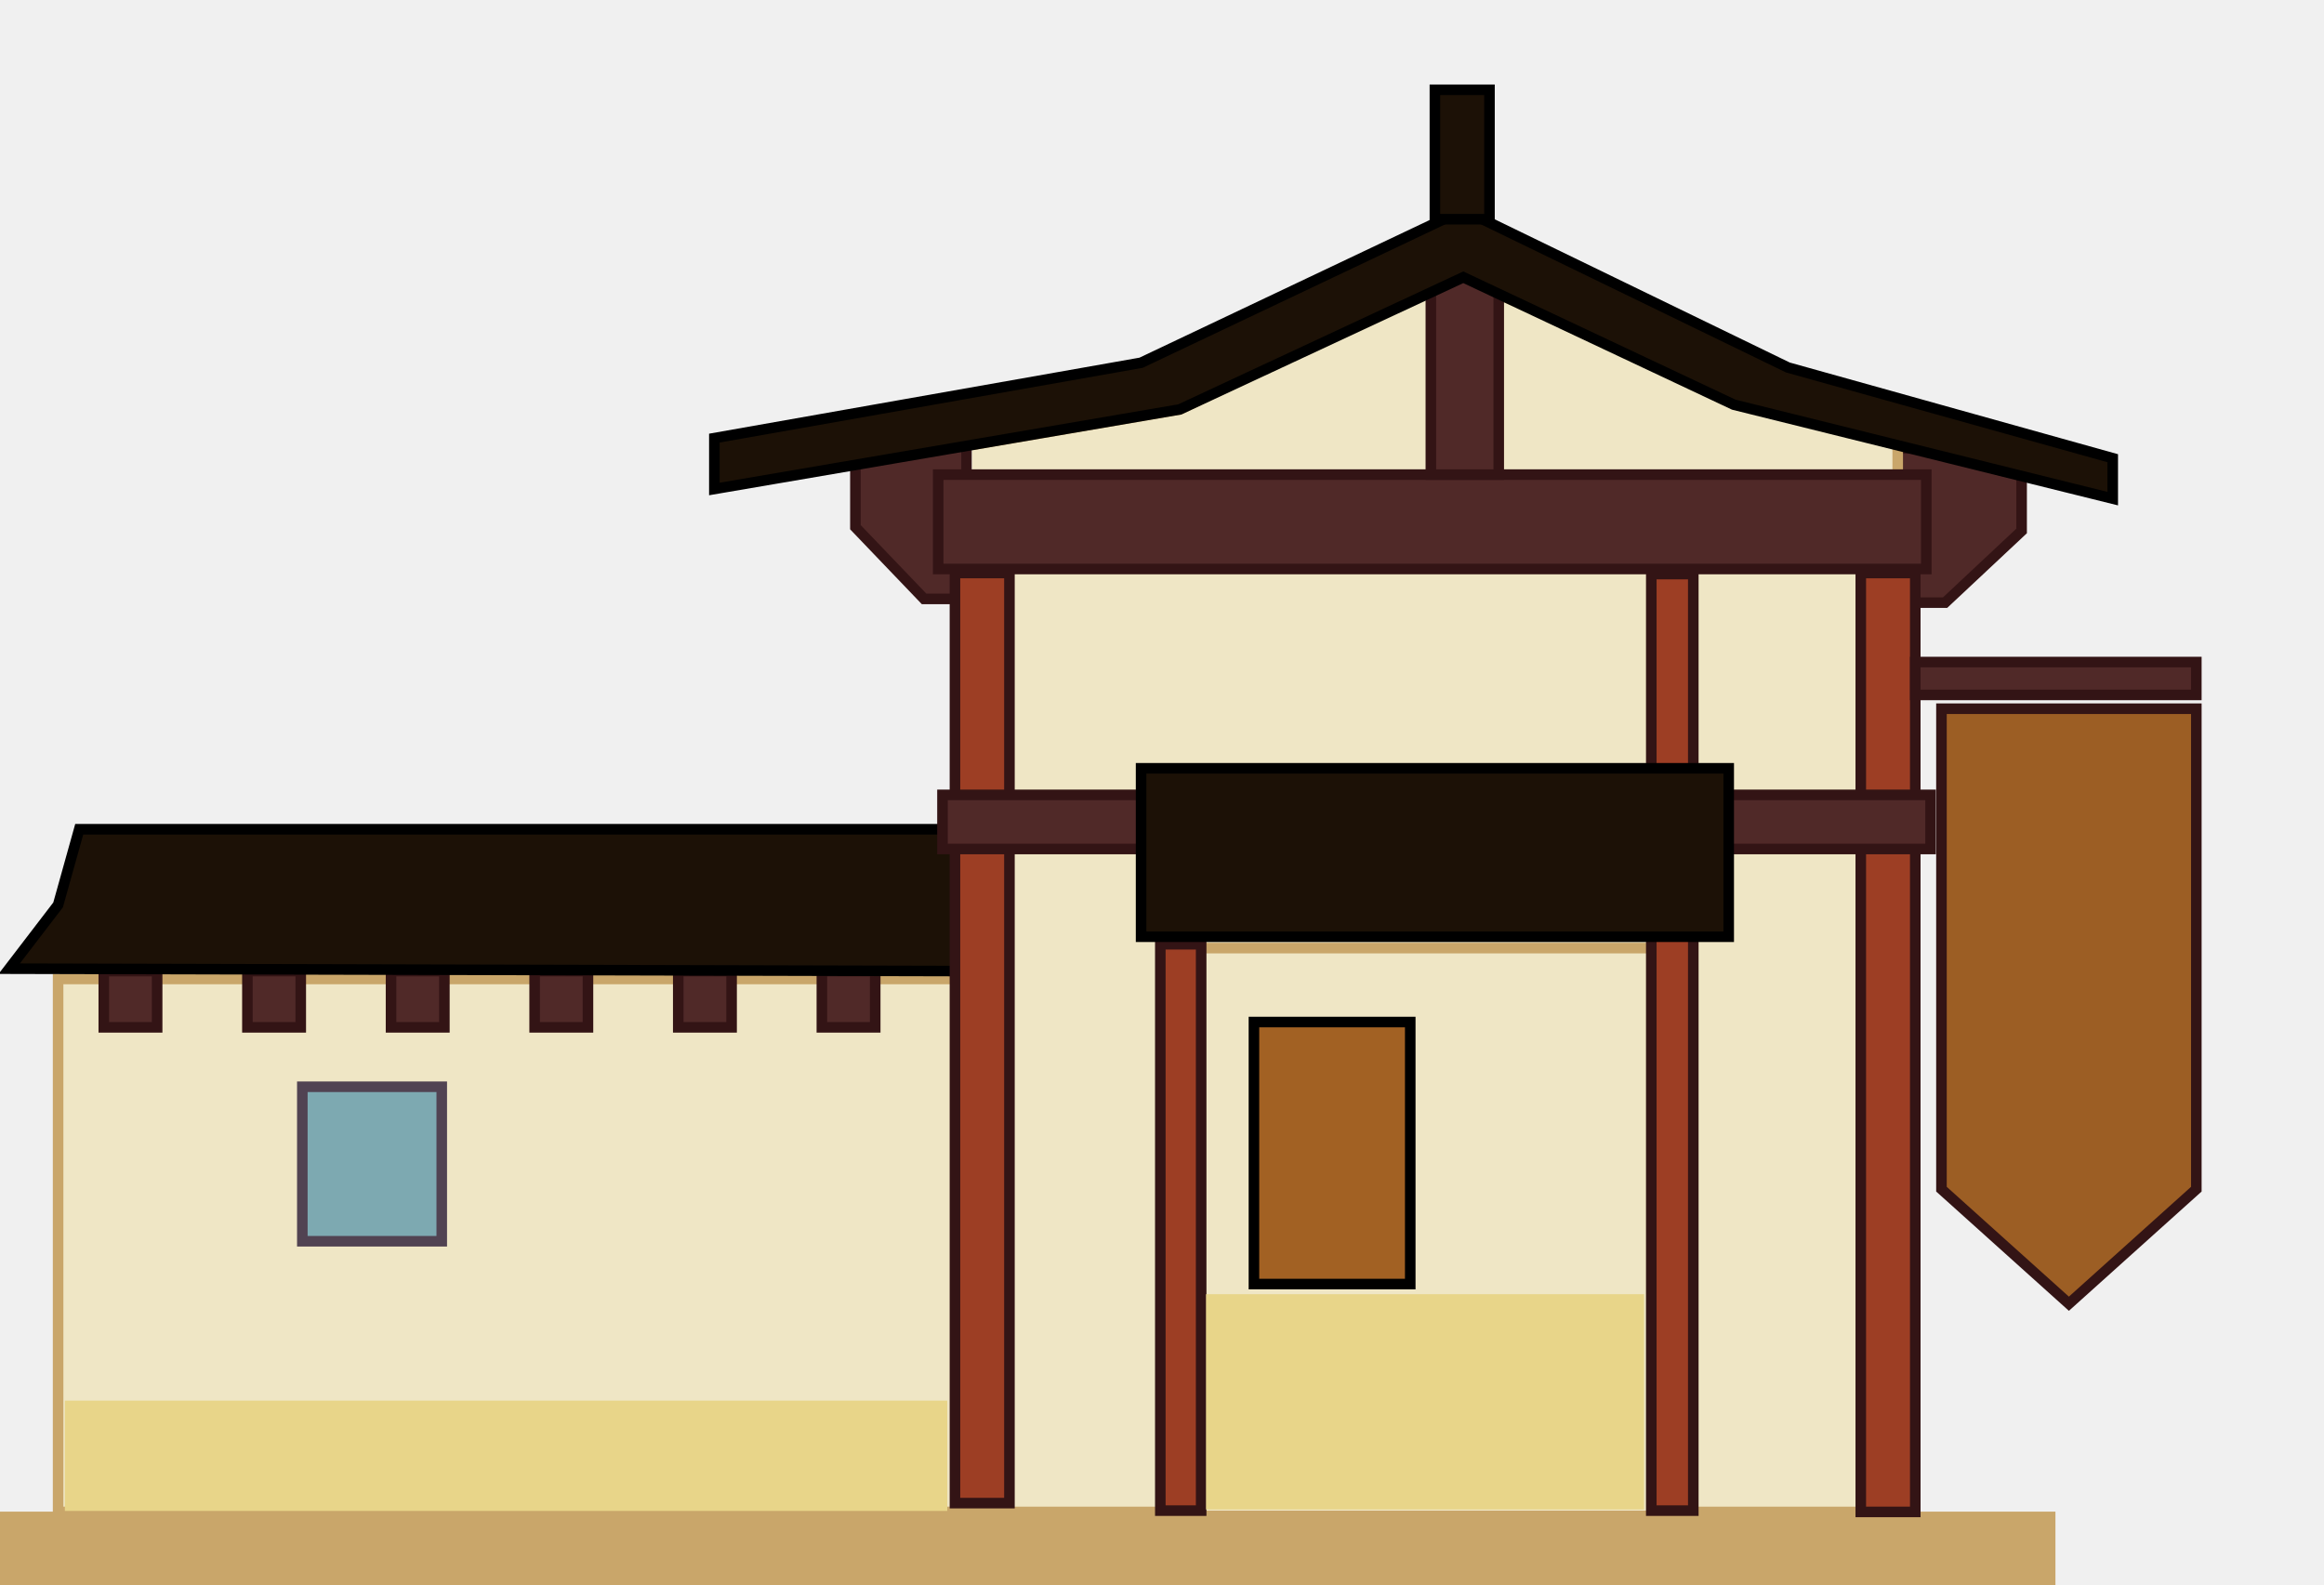
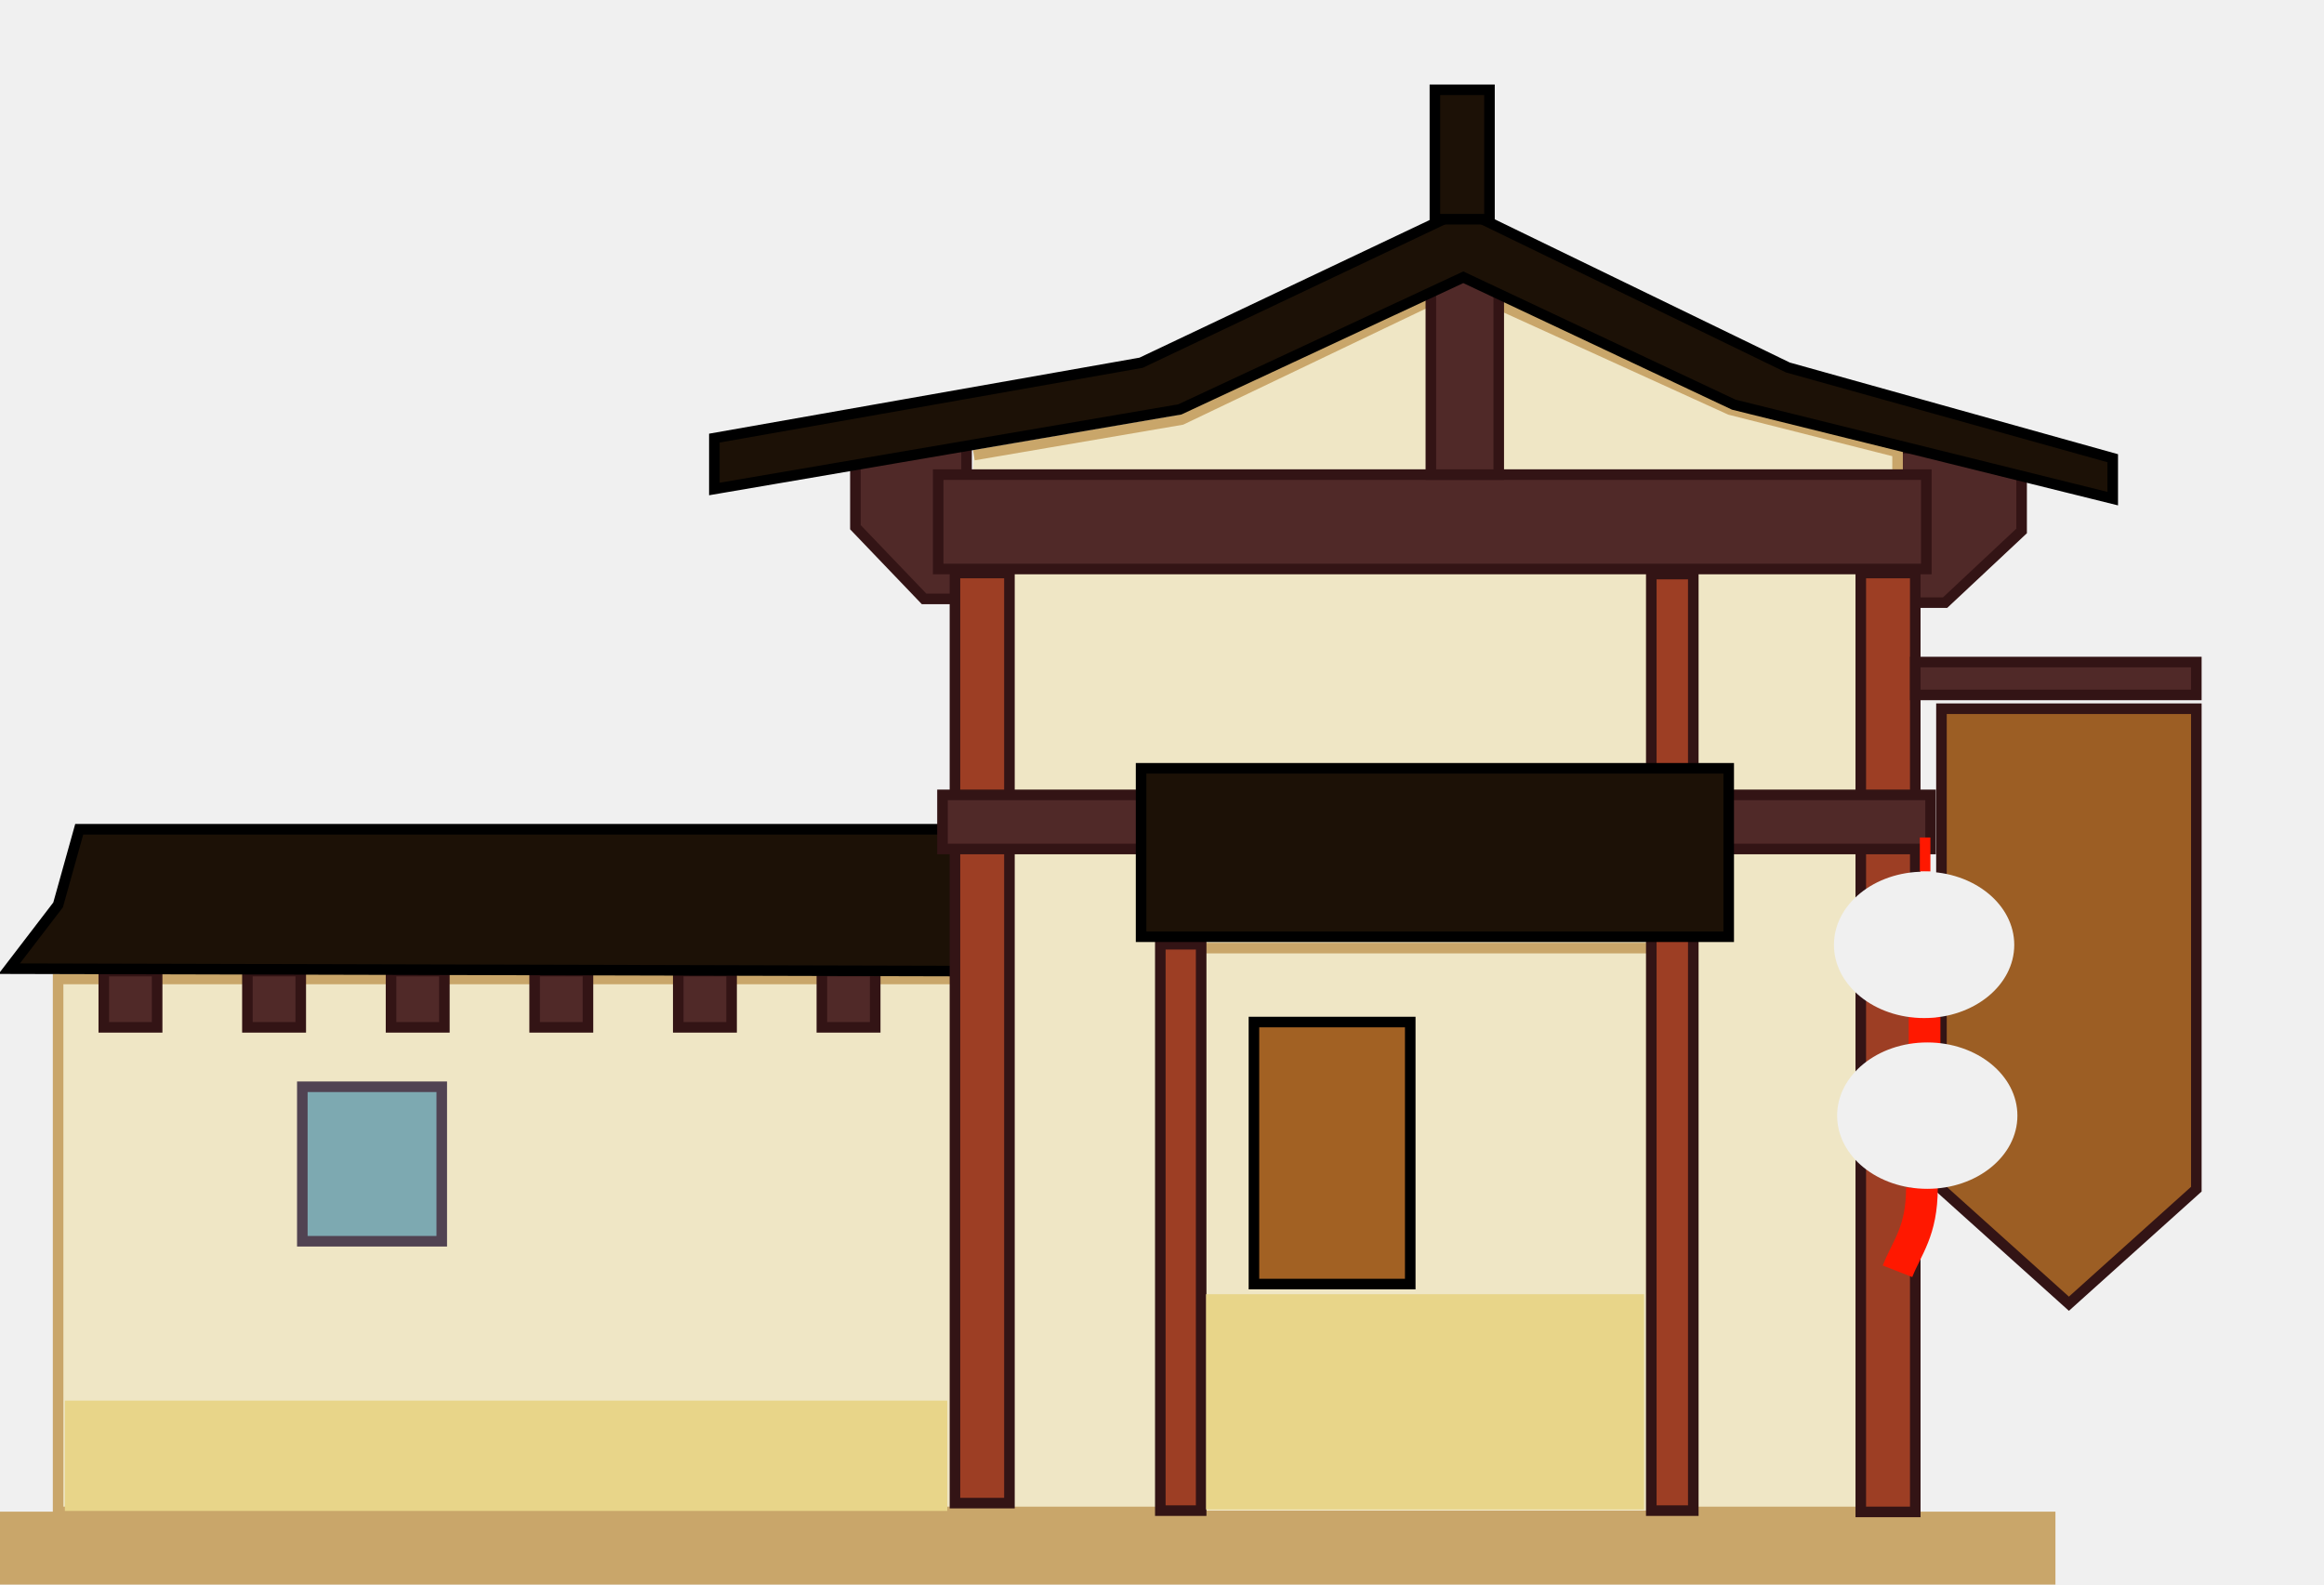
- <svg xmlns="http://www.w3.org/2000/svg" version="1.1" x="0px" y="0px" width="220px" height="150px" viewBox="0 0 220 150" enable-background="new 0 0 220 150" xml:space="preserve">
-   <g id="图层_1" display="none">
-     <polygon display="inline" fill="#E8D589" stroke="#C9A66A" stroke-miterlimit="10" points="174.789,77.156 185.014,85.586    193.864,88.779 193.864,143.316 174.789,143.316  " />
-     <rect x="174.789" y="89.057" display="inline" fill="#502928" stroke="#331415" stroke-miterlimit="10" width="20.181" height="2.83" />
-     <polyline display="inline" fill="#1C1106" stroke="#000000" stroke-miterlimit="10" points="174.535,73.112 187.038,83.357    200.392,88.381 200.392,90.791 185.014,85.244 174.535,76.908  " />
-     <rect x="178.102" y="101.928" display="inline" fill="#A26123" stroke="#000000" stroke-miterlimit="10" width="11.546" height="22.59" />
-     <polygon display="inline" fill="#E8D589" stroke="#C9A66A" stroke-miterlimit="10" points="39.872,77.342 29.647,85.771    20.795,88.964 20.795,143.502 39.872,143.502  " />
-     <rect x="19.691" y="89.241" display="inline" fill="#502928" stroke="#331415" stroke-miterlimit="10" width="20.18" height="2.831" />
-     <rect x="40.4" y="53.864" display="inline" fill="none" stroke="#000000" stroke-miterlimit="10" width="134.135" height="89.638" />
-     <rect x="36.04" y="22.563" display="inline" fill="#1C1106" stroke="#000000" stroke-miterlimit="10" width="142.71" height="23.726" />
-     <path display="inline" fill="#1C1106" stroke="#000000" stroke-miterlimit="10" d="M177.582,8.801l4.654-0.099l-5.014,13.86   L37.84,22.979L33.897,7.541h4.904l2.279,6.585c0,0,15.554,4.784,70.638,4.784c47.068,0,62.816-4.966,62.816-4.966L177.582,8.801z" />
-     <path display="inline" fill="none" stroke="#000000" stroke-miterlimit="10" d="M183.872,4.04" />
-     <path display="inline" fill="none" stroke="#000000" stroke-miterlimit="10" d="M183.872,10.773" />
-     <polyline display="inline" fill="#1C1106" stroke="#000000" stroke-miterlimit="10" points="40.125,73.297 27.623,83.543    14.269,88.566 14.269,90.976 29.646,85.429 40.125,77.094  " />
-     <rect x="38.621" y="46.927" display="inline" fill="#502928" stroke="#331415" stroke-miterlimit="10" width="137.548" height="6.937" />
-     <rect x="169.376" y="54.623" display="inline" fill="#7DA9B1" stroke="#514352" stroke-miterlimit="10" width="5.159" height="88.879" />
-     <rect x="86.722" y="84.17" display="inline" fill="#7DA9B1" stroke="#514352" stroke-miterlimit="10" width="5.159" height="59.332" />
-     <rect x="123.999" y="85.113" display="inline" fill="#7DA9B1" stroke="#514352" stroke-miterlimit="10" width="5.158" height="58.389" />
-     <linearGradient id="SVGID_1_" gradientUnits="userSpaceOnUse" x1="91.381" y1="112.184" x2="124.499" y2="112.184">
-       <stop offset="0" style="stop-color:#5E4A1A" />
-       <stop offset="0.213" style="stop-color:#3C2B13" />
-       <stop offset="0.427" style="stop-color:#24150A" />
-       <stop offset="0.633" style="stop-color:#130102" />
-       <stop offset="0.828" style="stop-color:#060000" />
-       <stop offset="1" style="stop-color:#040000" />
-     </linearGradient>
-     <rect x="91.881" y="85.113" display="inline" fill="#B28C63" stroke="url(#SVGID_1_)" stroke-miterlimit="10" width="32.118" height="54.14" />
-     <rect x="58.978" y="47.128" display="inline" fill="#502928" stroke="#331415" stroke-miterlimit="10" width="3.012" height="10.708" />
-     <rect x="90.252" y="47.128" display="inline" fill="#502928" stroke="#331415" stroke-miterlimit="10" width="3.012" height="10.708" />
-     <rect x="121.526" y="47.128" display="inline" fill="#502928" stroke="#331415" stroke-miterlimit="10" width="3.012" height="10.708" />
-     <rect x="152.801" y="47.53" display="inline" fill="#502928" stroke="#331415" stroke-miterlimit="10" width="3.012" height="10.708" />
-     <rect x="38.62" y="80.701" display="inline" fill="#502928" stroke="#331415" stroke-miterlimit="10" width="137.549" height="3.469" />
-     <rect x="47.603" y="65.265" display="inline" fill="none" stroke="#331415" stroke-miterlimit="10" width="118.072" height="11.245" />
-     <rect x="49.309" y="92.976" display="inline" fill="#502928" stroke="#331415" stroke-miterlimit="10" width="116.366" height="5.707" />
-     <rect x="82.542" y="75.241" display="inline" fill="#A26123" stroke="#000000" stroke-miterlimit="10" width="50.703" height="20.605" />
-     <rect x="54.895" y="99.603" display="inline" fill="#A26123" stroke="#000000" stroke-miterlimit="10" width="31.827" height="43.899" />
-     <rect x="129.538" y="99.602" display="inline" fill="#A26123" stroke="#000000" stroke-miterlimit="10" width="31.827" height="43.9" />
-     <rect x="25.012" y="102.112" display="inline" fill="#A26123" stroke="#000000" stroke-miterlimit="10" width="11.546" height="22.591" />
-   </g>
-   <g id="图层_2">
+ <svg xmlns="http://www.w3.org/2000/svg" version="1.1" id="图层_1" x="0px" y="0px" width="220px" height="150px" viewBox="0 0 220 150" enable-background="new 0 0 220 150" xml:space="preserve">
+   <defs>
+     <mask id="lanternMask">
+       <rect x="0" y="0" width="220" height="150" fill="white" />
+       <ellipse fill="black" cx="182.444" cy="105.609" rx="8.533" ry="6.929" />
+       <ellipse fill="black" cx="182.144" cy="89.444" rx="8.534" ry="6.928" />
+     </mask>
+   </defs>
+   <g id="图层_2" mask="url(#lanternMask)">
    <polygon fill="#502928" stroke="#331415" stroke-miterlimit="10" points="87.477,56.693 91.5,56.693 91.5,42.099 80.977,42.099    80.977,49.906  " />
-     <polygon fill="#502928" stroke="#331415" stroke-miterlimit="10" points="184.131,57.047 179.647,57.047 179.647,42.454    191.375,42.454 191.375,50.261  " />
-     <polyline fill="#EFE6C5" stroke="#C9A66A" stroke-miterlimit="10" points="92.02,42.118 111.687,38.756 138,26.166 163.646,37.375    179.647,41.25 179.647,143.122 92.02,143.122 92.02,46.289  " />
-     <rect x="88.814" y="44.927" fill="#502928" stroke="#331415" stroke-miterlimit="10" width="93.537" height="8.937" />
-     <rect y="143.595" fill="#C9A66A" stroke="#C9A66A" stroke-miterlimit="10" width="194.076" height="6.405" />
+     <polygon fill="#502928" stroke="#331415" stroke-miterlimit="10" points="184.131,57.047 179.646,57.047 179.646,42.454    191.375,42.454 191.375,50.261  " />
+     <polyline fill="#EFE6C5" stroke="#C9A66A" stroke-miterlimit="10" points="92.187,43.083 111.854,39.72 138.167,27.13    163.77,38.777 179.633,42.793 179.646,143.122 92.02,143.122 92.02,46.289  " />
+     <rect x="88.814" y="44.927" fill="#502928" stroke="#331415" stroke-miterlimit="10" width="93.538" height="8.937" />
+     <rect y="143.596" fill="#C9A66A" stroke="#C9A66A" stroke-miterlimit="10" width="194.076" height="6.404" />
    <rect x="135.451" y="26.166" fill="#502928" stroke="#331415" stroke-miterlimit="10" width="6.426" height="18.761" />
-     <polygon fill="#1C1106" stroke="#000000" stroke-miterlimit="10" points="200,47.202 164.125,38.306 138.521,26.246    111.687,38.756 67.625,46.289 67.625,41.473 108.021,34.338 138.521,19.871 169.25,34.788 200,43.376  " />
+     <polygon fill="#1C1106" stroke="#000000" stroke-miterlimit="10" points="200,47.202 164.125,38.306 138.521,26.246    111.688,38.756 67.625,46.289 67.625,41.473 108.021,34.338 138.521,19.871 169.25,34.788 200,43.376  " />
    <rect x="135.834" y="8.5" fill="#1C1106" stroke="#000000" stroke-miterlimit="10" width="5.166" height="12.25" />
-     <rect x="111.526" y="89.75" fill="#EFE6C5" stroke="#C9A66A" stroke-miterlimit="10" width="47.85" height="53.752" />
+     <rect x="111.525" y="89.75" fill="#EFE6C5" stroke="#C9A66A" stroke-miterlimit="10" width="47.851" height="53.752" />
    <rect x="118.703" y="96.75" fill="#A26123" stroke="#000000" stroke-miterlimit="10" width="14.797" height="24.803" />
    <rect x="5.5" y="92.671" fill="#EFE6C5" stroke="#C9A66A" stroke-miterlimit="10" width="86.52" height="50.451" />
    <rect x="9.826" y="91.926" fill="#502928" stroke="#331415" stroke-miterlimit="10" width="5.049" height="5.324" />
    <rect x="23.421" y="91.926" fill="#502928" stroke="#331415" stroke-miterlimit="10" width="5.049" height="5.324" />
    <rect x="37.017" y="91.926" fill="#502928" stroke="#331415" stroke-miterlimit="10" width="5.049" height="5.324" />
    <rect x="50.611" y="91.926" fill="#502928" stroke="#331415" stroke-miterlimit="10" width="5.049" height="5.324" />
    <rect x="64.207" y="91.926" fill="#502928" stroke="#331415" stroke-miterlimit="10" width="5.049" height="5.324" />
    <rect x="77.802" y="91.926" fill="#502928" stroke="#331415" stroke-miterlimit="10" width="5.049" height="5.324" />
    <polygon fill="#1C1106" stroke="#000000" stroke-miterlimit="10" points="92.02,91.926 0.875,91.697 5.5,85.659 7.5,78.5    92.02,78.5  " />
    <rect x="28.62" y="102.875" fill="#7DA9B1" stroke="#514352" stroke-miterlimit="10" width="13.198" height="14.625" />
    <rect x="176.15" y="54.244" fill="#9D3E24" stroke="#331415" stroke-miterlimit="10" width="5.158" height="88.878" />
    <rect x="90.4" y="54.243" fill="#9D3E24" stroke="#331415" stroke-miterlimit="10" width="5.158" height="88.046" />
-     <rect x="181.308" y="62.671" fill="#502928" stroke="#331415" stroke-miterlimit="10" width="26.606" height="3.112" />
-     <polygon fill="#9C5E24" stroke="#331415" stroke-miterlimit="10" points="207.914,112.57 195.851,123.414 183.787,112.57    183.787,67.088 207.914,67.088  " />
+     <rect x="181.309" y="62.671" fill="#502928" stroke="#331415" stroke-miterlimit="10" width="26.605" height="3.112" />
+     <polygon fill="#9C5E24" stroke="#331415" stroke-miterlimit="10" points="207.914,112.57 195.852,123.414 183.787,112.57    183.787,67.088 207.914,67.088  " />
    <rect x="109.841" y="89.384" fill="#9D3E24" stroke="#331415" stroke-miterlimit="10" width="3.866" height="53.616" />
    <rect x="156.318" y="54.343" fill="#9D3E24" stroke="#331415" stroke-miterlimit="10" width="3.976" height="88.657" />
    <rect x="89.22" y="75.245" fill="#502928" stroke="#331415" stroke-miterlimit="10" width="93.537" height="5.122" />
    <rect x="108.021" y="72.729" fill="#1C1106" stroke="#000000" stroke-miterlimit="10" width="55.625" height="15.944" />
-     <rect x="114.169" y="122.511" fill="#E8D589" width="41.465" height="20.381" />
-     <rect x="6.141" y="132.587" fill="#E8D589" width="83.533" height="10.441" />
+     <rect x="114.169" y="122.512" fill="#E8D589" width="41.465" height="20.381" />
+     <rect x="6.141" y="132.587" fill="#E8D589" width="83.533" height="10.44" />
+     <line fill="none" stroke="#FF1800" stroke-width="3" stroke-miterlimit="10" x1="182.189" y1="96.283" x2="182.189" y2="99.359" />
+     <path fill="none" stroke="#FF1800" stroke-width="3" stroke-miterlimit="10" d="M181.938,112.419c0,4.162-1.406,5.615-2.311,7.924" />
+     <line fill="none" stroke="#FF1800" stroke-miterlimit="10" x1="182.24" y1="79.279" x2="182.24" y2="82.492" />
  </g>
</svg>
